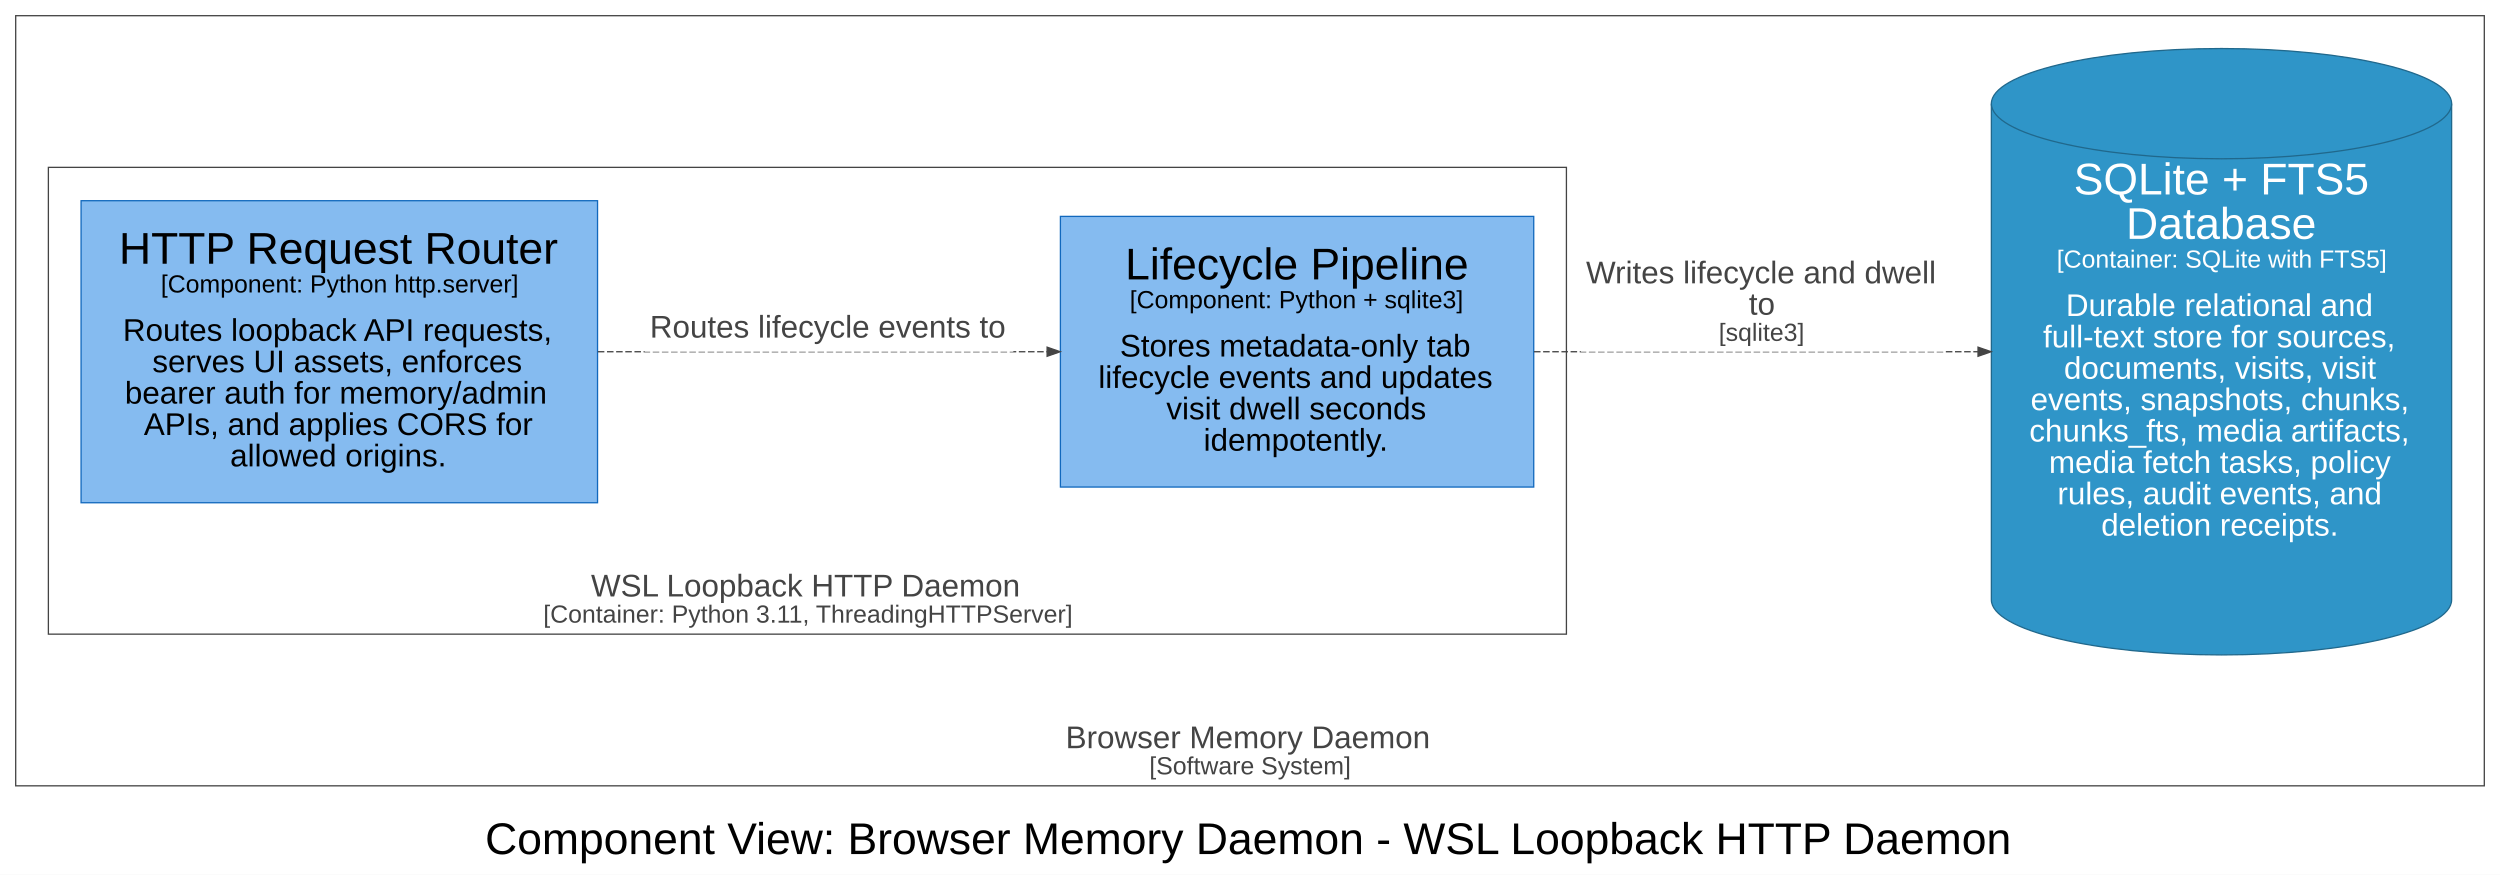
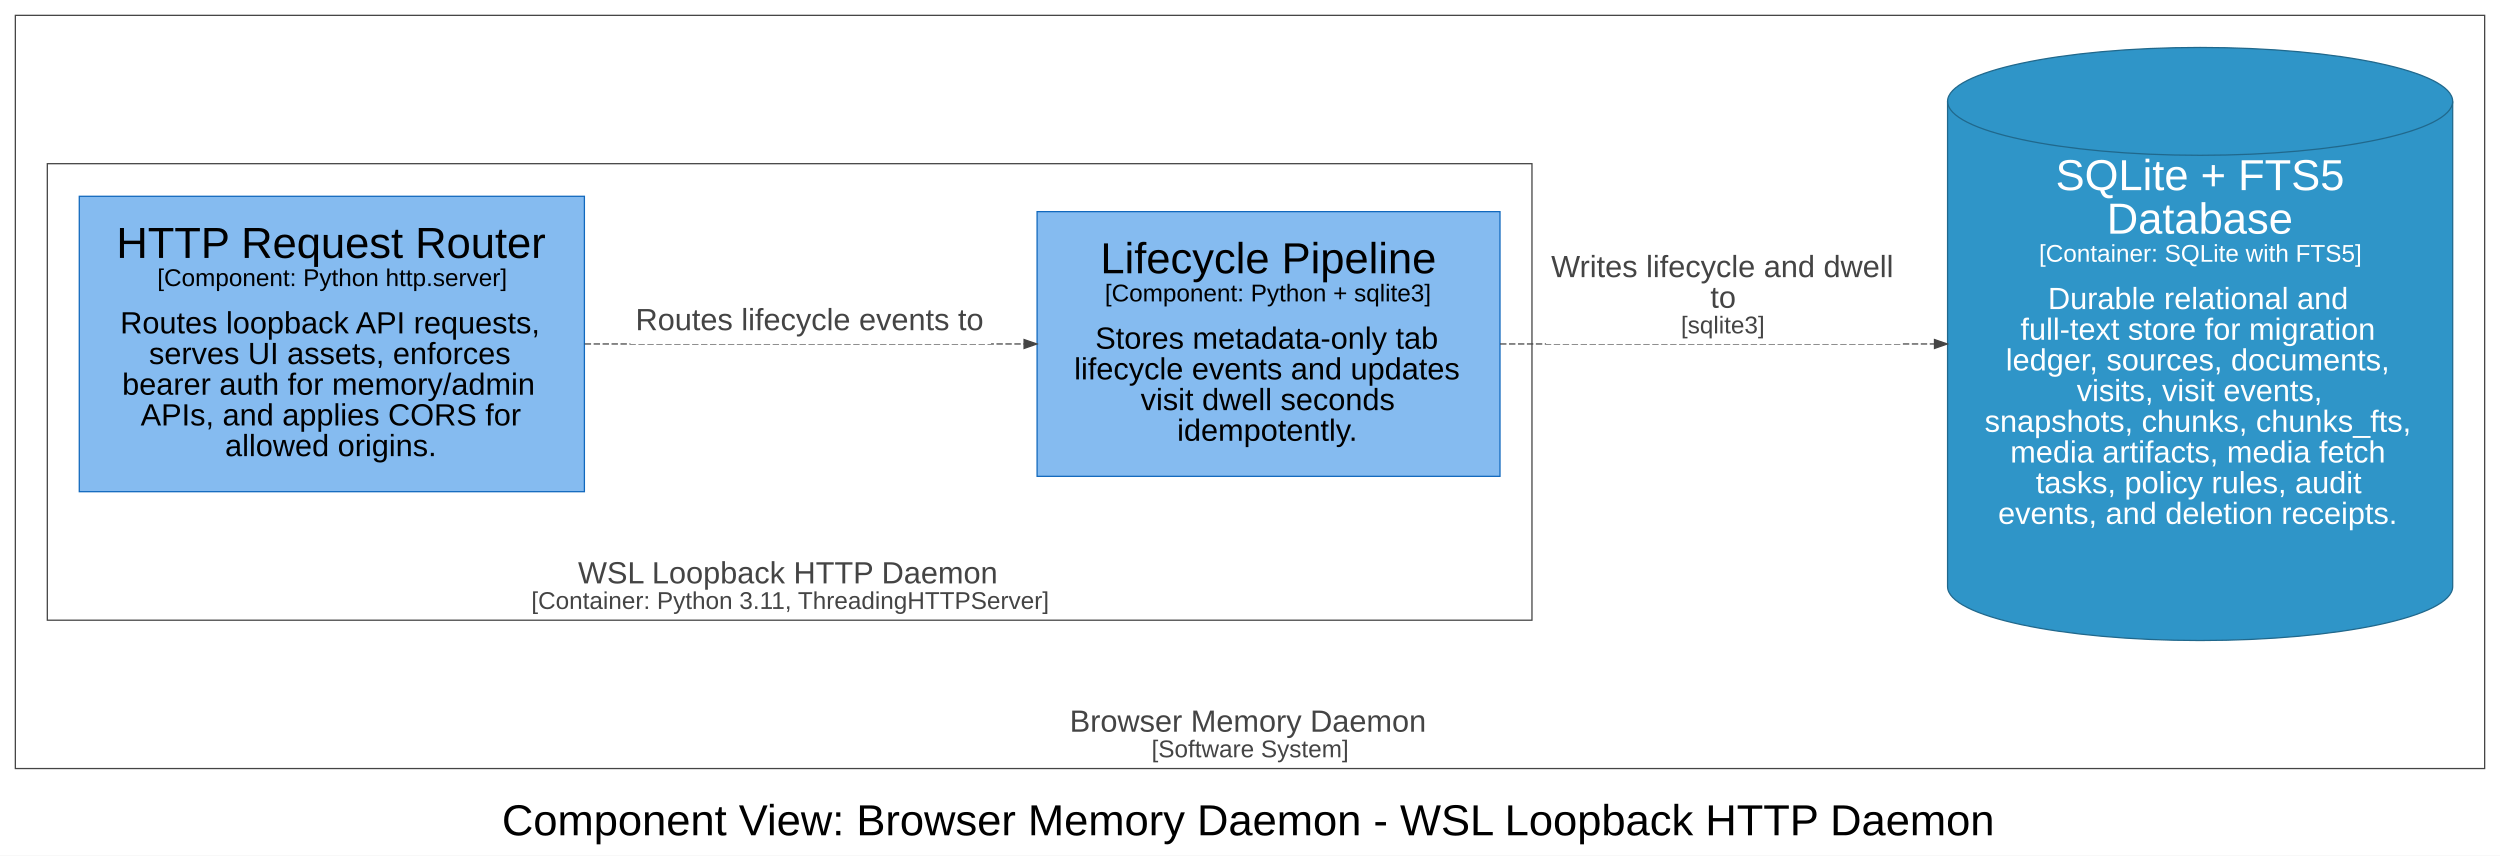
- <svg xmlns="http://www.w3.org/2000/svg" width="1912pt" height="669pt" viewBox="0.00 0.00 1912.00 669.00">
+ <svg xmlns="http://www.w3.org/2000/svg" width="1955pt" height="669pt" viewBox="0.00 0.00 1955.00 669.00">
  <g id="graph0" class="graph" transform="scale(1 1) rotate(0) translate(4 665)">
-     <polygon fill="white" stroke="transparent" points="-4,4 -4,-665 1908,-665 1908,4 -4,4" />
-     <text text-anchor="start" x="367" y="-11.8" font-family="Arial" font-size="34.00">Component View: Browser Memory Daemon - WSL Loopback HTTP Daemon</text>
+     <polygon fill="white" stroke="transparent" points="-4,4 -4,-665 1951,-665 1951,4 -4,4" />
+     <text text-anchor="start" x="388.5" y="-11.8" font-family="Arial" font-size="34.00">Component View: Browser Memory Daemon - WSL Loopback HTTP Daemon</text>
    <g id="clust1" class="cluster">
-       <polygon fill="none" stroke="#444444" points="8,-64 8,-653 1896,-653 1896,-64 8,-64" />
-       <text text-anchor="start" x="811" y="-92.8" font-family="Arial" font-size="24.00" fill="#444444">Browser Memory Daemon</text>
-       <text text-anchor="start" x="875" y="-72.8" font-family="Arial" font-size="19.00" fill="#444444">[Software System]</text>
+       <polygon fill="none" stroke="#444444" points="8,-64 8,-653 1939,-653 1939,-64 8,-64" />
+       <text text-anchor="start" x="832.5" y="-92.8" font-family="Arial" font-size="24.00" fill="#444444">Browser Memory Daemon</text>
+       <text text-anchor="start" x="896.5" y="-72.8" font-family="Arial" font-size="19.00" fill="#444444">[Software System]</text>
    </g>
    <g id="clust2" class="cluster">
      <polygon fill="none" stroke="#444444" points="33,-180 33,-537 1194,-537 1194,-180 33,-180" />
      <text text-anchor="start" x="448" y="-208.8" font-family="Arial" font-size="24.00" fill="#444444">WSL Loopback HTTP Daemon</text>
      <text text-anchor="start" x="411.5" y="-188.8" font-family="Arial" font-size="19.00" fill="#444444">[Container: Python 3.11, ThreadingHTTPServer]</text>
    </g>
    <g id="15" class="node">
      <polygon fill="#85bbf0" stroke="#1168bd" points="453,-511.5 58,-511.5 58,-280.5 453,-280.5 453,-511.5" />
      <text text-anchor="start" x="87" y="-463.3" font-family="Arial" font-size="34.00" fill="#000000">HTTP Request Router</text>
      <text text-anchor="start" x="119" y="-441.3" font-family="Arial" font-size="19.00" fill="#000000">[Component: Python http.server]</text>
      <text text-anchor="start" x="90" y="-404.3" font-family="Arial" font-size="24.00" fill="#000000">Routes loopback API requests,</text>
      <text text-anchor="start" x="112.5" y="-380.3" font-family="Arial" font-size="24.00" fill="#000000">serves UI assets, enforces</text>
      <text text-anchor="start" x="91.5" y="-356.3" font-family="Arial" font-size="24.00" fill="#000000">bearer auth for memory/admin</text>
      <text text-anchor="start" x="106" y="-332.3" font-family="Arial" font-size="24.00" fill="#000000">APIs, and applies CORS for</text>
      <text text-anchor="start" x="172" y="-308.3" font-family="Arial" font-size="24.00" fill="#000000">allowed origins.</text>
    </g>
-     <g id="19" class="node">
+     <g id="20" class="node">
      <polygon fill="#85bbf0" stroke="#1168bd" points="1169,-499.5 807,-499.5 807,-292.5 1169,-292.5 1169,-499.5" />
      <text text-anchor="start" x="856.5" y="-451.3" font-family="Arial" font-size="34.00" fill="#000000">Lifecycle Pipeline</text>
      <text text-anchor="start" x="860" y="-429.3" font-family="Arial" font-size="19.00" fill="#000000">[Component: Python + sqlite3]</text>
      <text text-anchor="start" x="852.5" y="-392.3" font-family="Arial" font-size="24.00" fill="#000000">Stores metadata-only tab</text>
      <text text-anchor="start" x="836" y="-368.3" font-family="Arial" font-size="24.00" fill="#000000">lifecycle events and updates</text>
      <text text-anchor="start" x="888" y="-344.3" font-family="Arial" font-size="24.00" fill="#000000">visit dwell seconds</text>
      <text text-anchor="start" x="916.5" y="-320.3" font-family="Arial" font-size="24.00" fill="#000000">idempotently.</text>
    </g>
-     <g id="64" class="edge">
+     <g id="66" class="edge">
      <path fill="none" stroke="#444444" stroke-dasharray="5,2" d="M453.22,-396C559.86,-396 691.06,-396 796.69,-396" />
      <polygon fill="#444444" stroke="#444444" points="796.83,-399.5 806.83,-396 796.83,-392.5 796.83,-399.5" />
      <polygon fill="white" stroke="transparent" points="489,-396 489,-430 771,-430 771,-396 489,-396" />
      <text text-anchor="start" x="493" y="-406.8" font-family="Arial" font-size="24.00" fill="#444444">Routes lifecycle events to</text>
    </g>
-     <g id="27" class="node">
-       <path fill="#2f95c8" stroke="#20688c" d="M1871,-585.72C1871,-608.98 1792.11,-627.88 1695,-627.88 1597.89,-627.88 1519,-608.98 1519,-585.72 1519,-585.72 1519,-206.28 1519,-206.28 1519,-183.02 1597.89,-164.12 1695,-164.12 1792.11,-164.12 1871,-183.02 1871,-206.28 1871,-206.28 1871,-585.72 1871,-585.72" />
-       <path fill="none" stroke="#20688c" d="M1871,-585.72C1871,-562.45 1792.11,-543.56 1695,-543.56 1597.89,-543.56 1519,-562.45 1519,-585.72" />
-       <text text-anchor="start" x="1582" y="-516.3" font-family="Arial" font-size="34.00" fill="#ffffff">SQLite + FTS5</text>
-       <text text-anchor="start" x="1622" y="-482.3" font-family="Arial" font-size="34.00" fill="#ffffff">Database</text>
-       <text text-anchor="start" x="1569" y="-460.3" font-family="Arial" font-size="19.00" fill="#ffffff">[Container: SQLite with FTS5]</text>
-       <text text-anchor="start" x="1576" y="-423.3" font-family="Arial" font-size="24.00" fill="#ffffff">Durable relational and</text>
-       <text text-anchor="start" x="1558.5" y="-399.3" font-family="Arial" font-size="24.00" fill="#ffffff">full-text store for sources,</text>
-       <text text-anchor="start" x="1574.5" y="-375.3" font-family="Arial" font-size="24.00" fill="#ffffff">documents, visits, visit</text>
-       <text text-anchor="start" x="1549" y="-351.3" font-family="Arial" font-size="24.00" fill="#ffffff">events, snapshots, chunks,</text>
-       <text text-anchor="start" x="1548" y="-327.3" font-family="Arial" font-size="24.00" fill="#ffffff">chunks_fts, media artifacts,</text>
-       <text text-anchor="start" x="1563" y="-303.3" font-family="Arial" font-size="24.00" fill="#ffffff">media fetch tasks, policy</text>
-       <text text-anchor="start" x="1569.5" y="-279.3" font-family="Arial" font-size="24.00" fill="#ffffff">rules, audit events, and</text>
-       <text text-anchor="start" x="1603" y="-255.3" font-family="Arial" font-size="24.00" fill="#ffffff">deletion receipts.</text>
+     <g id="28" class="node">
+       <path fill="#2f95c8" stroke="#20688c" d="M1914,-585.72C1914,-608.98 1825.48,-627.88 1716.5,-627.88 1607.52,-627.88 1519,-608.98 1519,-585.72 1519,-585.72 1519,-206.28 1519,-206.28 1519,-183.02 1607.52,-164.12 1716.5,-164.12 1825.48,-164.12 1914,-183.02 1914,-206.28 1914,-206.28 1914,-585.72 1914,-585.72" />
+       <path fill="none" stroke="#20688c" d="M1914,-585.72C1914,-562.45 1825.48,-543.56 1716.5,-543.56 1607.52,-543.56 1519,-562.45 1519,-585.72" />
+       <text text-anchor="start" x="1603.5" y="-516.3" font-family="Arial" font-size="34.00" fill="#ffffff">SQLite + FTS5</text>
+       <text text-anchor="start" x="1643.5" y="-482.3" font-family="Arial" font-size="34.00" fill="#ffffff">Database</text>
+       <text text-anchor="start" x="1590.5" y="-460.3" font-family="Arial" font-size="19.00" fill="#ffffff">[Container: SQLite with FTS5]</text>
+       <text text-anchor="start" x="1597.5" y="-423.3" font-family="Arial" font-size="24.00" fill="#ffffff">Durable relational and</text>
+       <text text-anchor="start" x="1576" y="-399.3" font-family="Arial" font-size="24.00" fill="#ffffff">full-text store for migration</text>
+       <text text-anchor="start" x="1564.5" y="-375.3" font-family="Arial" font-size="24.00" fill="#ffffff">ledger, sources, documents,</text>
+       <text text-anchor="start" x="1620" y="-351.3" font-family="Arial" font-size="24.00" fill="#ffffff">visits, visit events,</text>
+       <text text-anchor="start" x="1548" y="-327.3" font-family="Arial" font-size="24.00" fill="#ffffff">snapshots, chunks, chunks_fts,</text>
+       <text text-anchor="start" x="1568" y="-303.3" font-family="Arial" font-size="24.00" fill="#ffffff">media artifacts, media fetch</text>
+       <text text-anchor="start" x="1588" y="-279.3" font-family="Arial" font-size="24.00" fill="#ffffff">tasks, policy rules, audit</text>
+       <text text-anchor="start" x="1558.5" y="-255.3" font-family="Arial" font-size="24.00" fill="#ffffff">events, and deletion receipts.</text>
    </g>
-     <g id="73" class="edge">
-       <path fill="none" stroke="#444444" stroke-dasharray="5,2" d="M1169.18,-396C1273.22,-396 1403.83,-396 1508.72,-396" />
-       <polygon fill="#444444" stroke="#444444" points="1508.79,-399.5 1518.79,-396 1508.79,-392.5 1508.79,-399.5" />
+     <g id="75" class="edge">
+       <path fill="none" stroke="#444444" stroke-dasharray="5,2" d="M1169.05,-396C1271.94,-396 1401.39,-396 1508.47,-396" />
+       <polygon fill="#444444" stroke="#444444" points="1508.77,-399.5 1518.77,-396 1508.77,-392.5 1508.77,-399.5" />
      <polygon fill="white" stroke="transparent" points="1205,-396 1205,-471 1483,-471 1483,-396 1205,-396" />
      <text text-anchor="start" x="1209" y="-448.3" font-family="Arial" font-size="24.00" fill="#444444">Writes lifecycle and dwell</text>
      <text text-anchor="start" x="1333.5" y="-424.3" font-family="Arial" font-size="24.00" fill="#444444">to</text>
      <text text-anchor="start" x="1310.5" y="-404.3" font-family="Arial" font-size="19.00" fill="#444444">[sqlite3]</text>
    </g>
  </g>
</svg>
